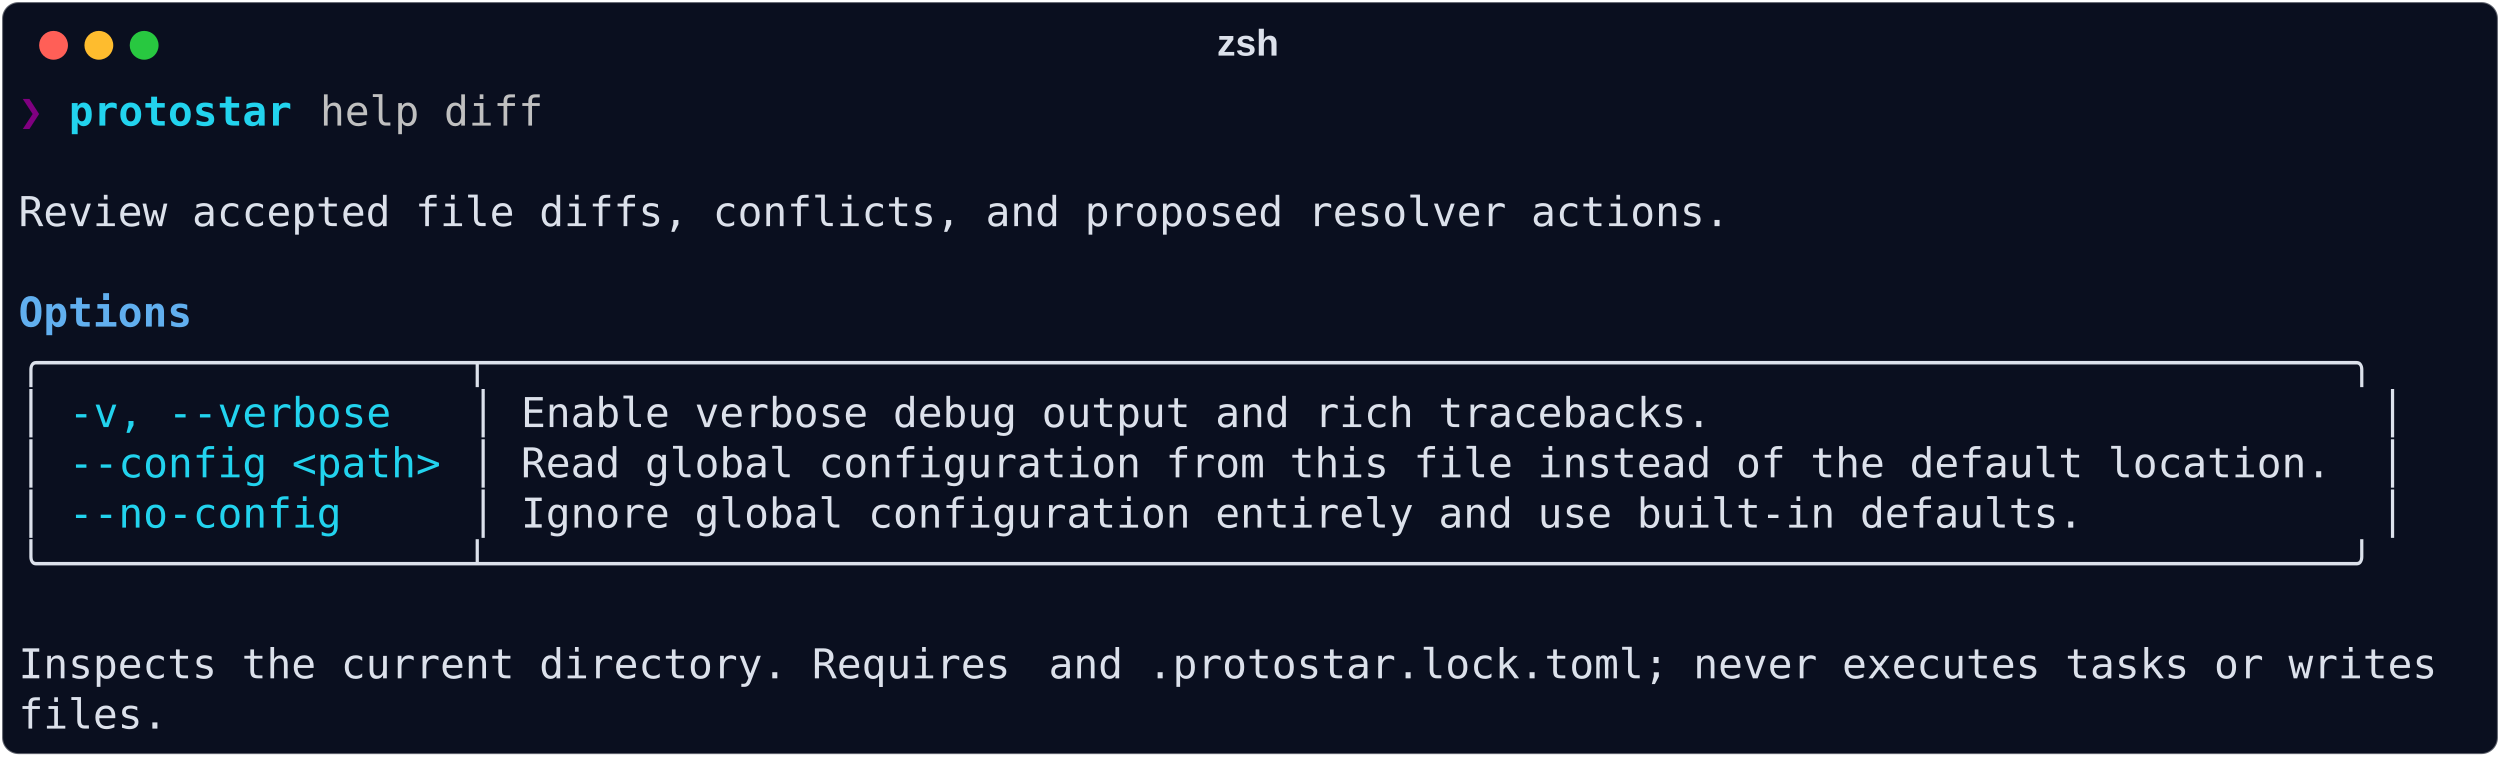
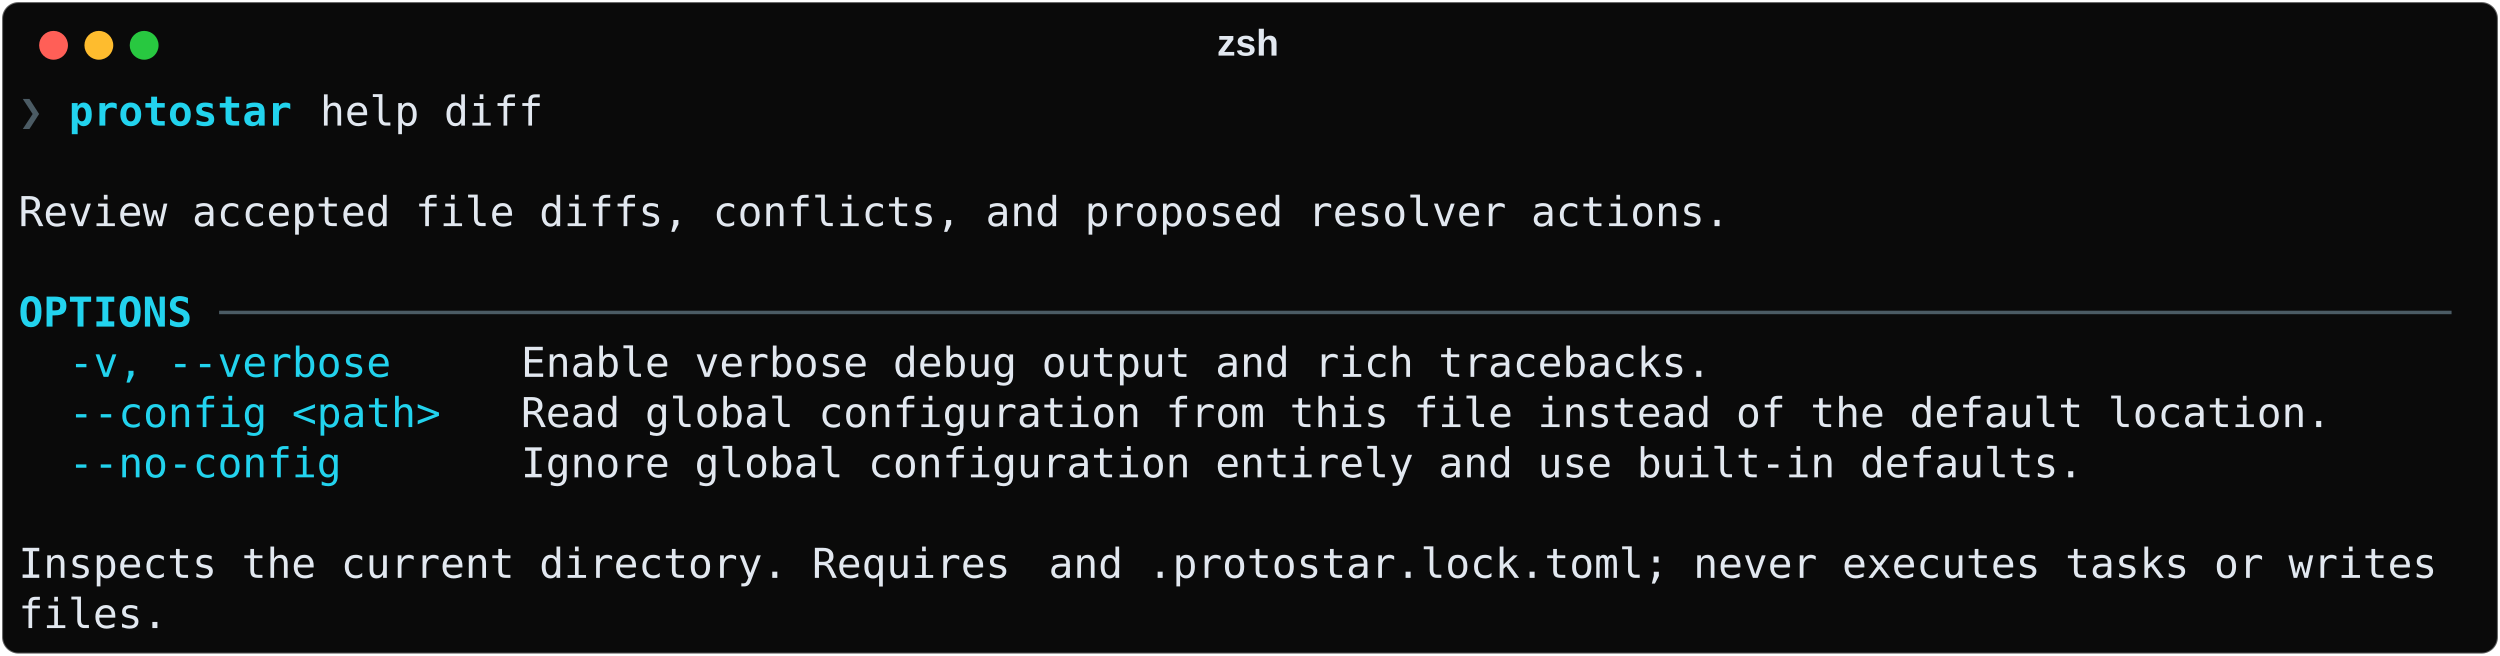
- <svg xmlns="http://www.w3.org/2000/svg" class="rich-terminal" viewBox="0 0 1214 367.2">
+ <svg xmlns="http://www.w3.org/2000/svg" class="rich-terminal" viewBox="0 0 1214 318.4">
  <style>

    @font-face {
        font-family: "Fira Code";
        src: local("FiraCode-Regular"),
                url("https://cdnjs.cloudflare.com/ajax/libs/firacode/6.2.0/woff2/FiraCode-Regular.woff2") format("woff2"),
                url("https://cdnjs.cloudflare.com/ajax/libs/firacode/6.2.0/woff/FiraCode-Regular.woff") format("woff");
        font-style: normal;
        font-weight: 400;
    }
    @font-face {
        font-family: "Fira Code";
        src: local("FiraCode-Bold"),
                url("https://cdnjs.cloudflare.com/ajax/libs/firacode/6.2.0/woff2/FiraCode-Bold.woff2") format("woff2"),
                url("https://cdnjs.cloudflare.com/ajax/libs/firacode/6.2.0/woff/FiraCode-Bold.woff") format("woff");
        font-style: bold;
        font-weight: 700;
    }

    .cli_diff_help-matrix {
        font-family: Fira Code, monospace;
        font-size: 20px;
        line-height: 24.4px;
        font-variant-east-asian: full-width;
    }

    .cli_diff_help-title {
        font-size: 18px;
        font-weight: bold;
        font-family: arial;
    }

-     .cli_diff_help-r1 { fill: #800080;font-weight: bold }
+     .cli_diff_help-r1 { fill: #4b5b64 }
.cli_diff_help-r2 { fill: #22d3ee;font-weight: bold }
- .cli_diff_help-r3 { fill: #c0c0c0 }
- .cli_diff_help-r4 { fill: #dce1eb }
- .cli_diff_help-r5 { fill: #61afef;font-weight: bold }
- .cli_diff_help-r6 { fill: #22d3ee }
+ .cli_diff_help-r3 { fill: #e2e8f0 }
+ .cli_diff_help-r4 { fill: #22d3ee }
    </style>
  <defs>
    <clipPath id="cli_diff_help-clip-terminal">
-       <rect x="0" y="0" width="1194.6" height="316.2" />
+       <rect x="0" y="0" width="1194.6" height="267.4" />
    </clipPath>
    <clipPath id="cli_diff_help-line-0">
      <rect x="0" y="1.5" width="1195.6" height="24.65" />
    </clipPath>
    <clipPath id="cli_diff_help-line-1">
      <rect x="0" y="25.9" width="1195.6" height="24.65" />
    </clipPath>
    <clipPath id="cli_diff_help-line-2">
      <rect x="0" y="50.3" width="1195.6" height="24.65" />
    </clipPath>
    <clipPath id="cli_diff_help-line-3">
      <rect x="0" y="74.7" width="1195.6" height="24.65" />
    </clipPath>
    <clipPath id="cli_diff_help-line-4">
      <rect x="0" y="99.1" width="1195.6" height="24.65" />
    </clipPath>
    <clipPath id="cli_diff_help-line-5">
      <rect x="0" y="123.5" width="1195.6" height="24.65" />
    </clipPath>
    <clipPath id="cli_diff_help-line-6">
      <rect x="0" y="147.9" width="1195.6" height="24.65" />
    </clipPath>
    <clipPath id="cli_diff_help-line-7">
      <rect x="0" y="172.3" width="1195.6" height="24.65" />
    </clipPath>
    <clipPath id="cli_diff_help-line-8">
      <rect x="0" y="196.7" width="1195.6" height="24.65" />
    </clipPath>
    <clipPath id="cli_diff_help-line-9">
      <rect x="0" y="221.1" width="1195.6" height="24.65" />
    </clipPath>
-     <clipPath id="cli_diff_help-line-10">
-       <rect x="0" y="245.5" width="1195.6" height="24.65" />
-     </clipPath>
-     <clipPath id="cli_diff_help-line-11">
-       <rect x="0" y="269.9" width="1195.6" height="24.65" />
-     </clipPath>
  </defs>
-   <rect fill="#0a0f1f" stroke="rgba(255,255,255,0.35)" stroke-width="1" x="1" y="1" width="1212" height="365.2" rx="8" />
-   <text class="cli_diff_help-title" fill="#dce1eb" text-anchor="middle" x="606" y="27">zsh</text>
+   <rect fill="#0a0a0a" stroke="rgba(255,255,255,0.35)" stroke-width="1" x="1" y="1" width="1212" height="316.4" rx="8" />
+   <text class="cli_diff_help-title" fill="#e2e8f0" text-anchor="middle" x="606" y="27">zsh</text>
  <g transform="translate(26,22)">
    <circle cx="0" cy="0" r="7" fill="#ff5f57" />
    <circle cx="22" cy="0" r="7" fill="#febc2e" />
    <circle cx="44" cy="0" r="7" fill="#28c840" />
  </g>
  <g transform="translate(9, 41)" clip-path="url(#cli_diff_help-clip-terminal)">
    <g class="cli_diff_help-matrix">
      <text class="cli_diff_help-r1" x="0" y="20" textLength="24.4" clip-path="url(#cli_diff_help-line-0)">❯ </text>
      <text class="cli_diff_help-r2" x="24.4" y="20" textLength="122" clip-path="url(#cli_diff_help-line-0)">protostar </text>
      <text class="cli_diff_help-r3" x="146.4" y="20" textLength="109.8" clip-path="url(#cli_diff_help-line-0)">help diff</text>
-       <text class="cli_diff_help-r4" x="1195.6" y="20" textLength="12.2" clip-path="url(#cli_diff_help-line-0)">
+       <text class="cli_diff_help-r3" x="1195.6" y="20" textLength="12.2" clip-path="url(#cli_diff_help-line-0)">
</text>
-       <text class="cli_diff_help-r4" x="1195.6" y="44.4" textLength="12.2" clip-path="url(#cli_diff_help-line-1)">
+       <text class="cli_diff_help-r3" x="1195.6" y="44.4" textLength="12.2" clip-path="url(#cli_diff_help-line-1)">
</text>
-       <text class="cli_diff_help-r4" x="0" y="68.8" textLength="841.8" clip-path="url(#cli_diff_help-line-2)">Review accepted file diffs, conflicts, and proposed resolver actions.</text>
-       <text class="cli_diff_help-r4" x="1195.6" y="68.8" textLength="12.2" clip-path="url(#cli_diff_help-line-2)">
+       <text class="cli_diff_help-r3" x="0" y="68.8" textLength="841.8" clip-path="url(#cli_diff_help-line-2)">Review accepted file diffs, conflicts, and proposed resolver actions.</text>
+       <text class="cli_diff_help-r3" x="1195.6" y="68.8" textLength="12.2" clip-path="url(#cli_diff_help-line-2)">
</text>
-       <text class="cli_diff_help-r4" x="1195.6" y="93.2" textLength="12.2" clip-path="url(#cli_diff_help-line-3)">
+       <text class="cli_diff_help-r3" x="1195.6" y="93.2" textLength="12.2" clip-path="url(#cli_diff_help-line-3)">
</text>
-       <text class="cli_diff_help-r5" x="0" y="117.6" textLength="1159" clip-path="url(#cli_diff_help-line-4)">Options                                                                                        </text>
-       <text class="cli_diff_help-r4" x="1195.6" y="117.6" textLength="12.2" clip-path="url(#cli_diff_help-line-4)">
+       <text class="cli_diff_help-r2" x="0" y="117.6" textLength="85.4" clip-path="url(#cli_diff_help-line-4)">OPTIONS</text>
+       <text class="cli_diff_help-r1" x="97.6" y="117.6" textLength="1098" clip-path="url(#cli_diff_help-line-4)">──────────────────────────────────────────────────────────────────────────────────────────</text>
+       <text class="cli_diff_help-r3" x="1195.6" y="117.6" textLength="12.2" clip-path="url(#cli_diff_help-line-4)">
</text>
-       <text class="cli_diff_help-r4" x="0" y="142" textLength="1159" clip-path="url(#cli_diff_help-line-5)">╭─────────────────┬───────────────────────────────────────────────────────────────────────────╮</text>
-       <text class="cli_diff_help-r4" x="1195.6" y="142" textLength="12.2" clip-path="url(#cli_diff_help-line-5)">
+       <text class="cli_diff_help-r4" x="24.4" y="142" textLength="183" clip-path="url(#cli_diff_help-line-5)">-v, --verbose  </text>
+       <text class="cli_diff_help-r3" x="244" y="142" textLength="890.6" clip-path="url(#cli_diff_help-line-5)">Enable verbose debug output and rich tracebacks.                         </text>
+       <text class="cli_diff_help-r3" x="1195.6" y="142" textLength="12.2" clip-path="url(#cli_diff_help-line-5)">
</text>
-       <text class="cli_diff_help-r4" x="0" y="166.4" textLength="12.2" clip-path="url(#cli_diff_help-line-6)">│</text>
-       <text class="cli_diff_help-r6" x="24.4" y="166.4" textLength="183" clip-path="url(#cli_diff_help-line-6)">-v, --verbose  </text>
-       <text class="cli_diff_help-r4" x="219.6" y="166.4" textLength="12.2" clip-path="url(#cli_diff_help-line-6)">│</text>
-       <text class="cli_diff_help-r4" x="244" y="166.4" textLength="890.6" clip-path="url(#cli_diff_help-line-6)">Enable verbose debug output and rich tracebacks.                         </text>
-       <text class="cli_diff_help-r4" x="1146.8" y="166.4" textLength="12.2" clip-path="url(#cli_diff_help-line-6)">│</text>
-       <text class="cli_diff_help-r4" x="1195.6" y="166.4" textLength="12.2" clip-path="url(#cli_diff_help-line-6)">
+       <text class="cli_diff_help-r4" x="24.4" y="166.4" textLength="183" clip-path="url(#cli_diff_help-line-6)">--config &lt;path&gt;</text>
+       <text class="cli_diff_help-r3" x="244" y="166.4" textLength="890.6" clip-path="url(#cli_diff_help-line-6)">Read global configuration from this file instead of the default location.</text>
+       <text class="cli_diff_help-r3" x="1195.6" y="166.4" textLength="12.2" clip-path="url(#cli_diff_help-line-6)">
</text>
-       <text class="cli_diff_help-r4" x="0" y="190.8" textLength="12.2" clip-path="url(#cli_diff_help-line-7)">│</text>
-       <text class="cli_diff_help-r6" x="24.4" y="190.8" textLength="183" clip-path="url(#cli_diff_help-line-7)">--config &lt;path&gt;</text>
-       <text class="cli_diff_help-r4" x="219.6" y="190.8" textLength="12.2" clip-path="url(#cli_diff_help-line-7)">│</text>
-       <text class="cli_diff_help-r4" x="244" y="190.8" textLength="890.6" clip-path="url(#cli_diff_help-line-7)">Read global configuration from this file instead of the default location.</text>
-       <text class="cli_diff_help-r4" x="1146.8" y="190.8" textLength="12.2" clip-path="url(#cli_diff_help-line-7)">│</text>
-       <text class="cli_diff_help-r4" x="1195.6" y="190.8" textLength="12.2" clip-path="url(#cli_diff_help-line-7)">
+       <text class="cli_diff_help-r4" x="24.4" y="190.8" textLength="183" clip-path="url(#cli_diff_help-line-7)">--no-config    </text>
+       <text class="cli_diff_help-r3" x="244" y="190.8" textLength="890.6" clip-path="url(#cli_diff_help-line-7)">Ignore global configuration entirely and use built-in defaults.          </text>
+       <text class="cli_diff_help-r3" x="1195.6" y="190.8" textLength="12.2" clip-path="url(#cli_diff_help-line-7)">
</text>
-       <text class="cli_diff_help-r4" x="0" y="215.2" textLength="12.2" clip-path="url(#cli_diff_help-line-8)">│</text>
-       <text class="cli_diff_help-r6" x="24.4" y="215.2" textLength="183" clip-path="url(#cli_diff_help-line-8)">--no-config    </text>
-       <text class="cli_diff_help-r4" x="219.6" y="215.2" textLength="12.2" clip-path="url(#cli_diff_help-line-8)">│</text>
-       <text class="cli_diff_help-r4" x="244" y="215.2" textLength="890.6" clip-path="url(#cli_diff_help-line-8)">Ignore global configuration entirely and use built-in defaults.          </text>
-       <text class="cli_diff_help-r4" x="1146.8" y="215.2" textLength="12.2" clip-path="url(#cli_diff_help-line-8)">│</text>
-       <text class="cli_diff_help-r4" x="1195.6" y="215.2" textLength="12.2" clip-path="url(#cli_diff_help-line-8)">
+       <text class="cli_diff_help-r3" x="1195.6" y="215.2" textLength="12.2" clip-path="url(#cli_diff_help-line-8)">
</text>
-       <text class="cli_diff_help-r4" x="0" y="239.6" textLength="1159" clip-path="url(#cli_diff_help-line-9)">╰─────────────────┴───────────────────────────────────────────────────────────────────────────╯</text>
-       <text class="cli_diff_help-r4" x="1195.6" y="239.6" textLength="12.2" clip-path="url(#cli_diff_help-line-9)">
+       <text class="cli_diff_help-r3" x="0" y="239.6" textLength="500.2" clip-path="url(#cli_diff_help-line-9)">Inspects the current directory. Requires </text>
+       <text class="cli_diff_help-r3" x="500.2" y="239.6" textLength="695.4" clip-path="url(#cli_diff_help-line-9)"> and .protostar.lock.toml; never executes tasks or writes</text>
+       <text class="cli_diff_help-r3" x="1195.6" y="239.6" textLength="12.2" clip-path="url(#cli_diff_help-line-9)">
</text>
-       <text class="cli_diff_help-r4" x="1195.6" y="264" textLength="12.2" clip-path="url(#cli_diff_help-line-10)">
- </text>
-       <text class="cli_diff_help-r4" x="0" y="288.4" textLength="500.2" clip-path="url(#cli_diff_help-line-11)">Inspects the current directory. Requires </text>
-       <text class="cli_diff_help-r4" x="500.2" y="288.4" textLength="695.4" clip-path="url(#cli_diff_help-line-11)"> and .protostar.lock.toml; never executes tasks or writes</text>
-       <text class="cli_diff_help-r4" x="1195.6" y="288.4" textLength="12.2" clip-path="url(#cli_diff_help-line-11)">
- </text>
-       <text class="cli_diff_help-r4" x="0" y="312.8" textLength="73.2" clip-path="url(#cli_diff_help-line-12)">files.</text>
-       <text class="cli_diff_help-r4" x="1195.6" y="312.8" textLength="12.2" clip-path="url(#cli_diff_help-line-12)">
+       <text class="cli_diff_help-r3" x="0" y="264" textLength="73.2" clip-path="url(#cli_diff_help-line-10)">files.</text>
+       <text class="cli_diff_help-r3" x="1195.6" y="264" textLength="12.2" clip-path="url(#cli_diff_help-line-10)">
</text>
    </g>
  </g>
</svg>
